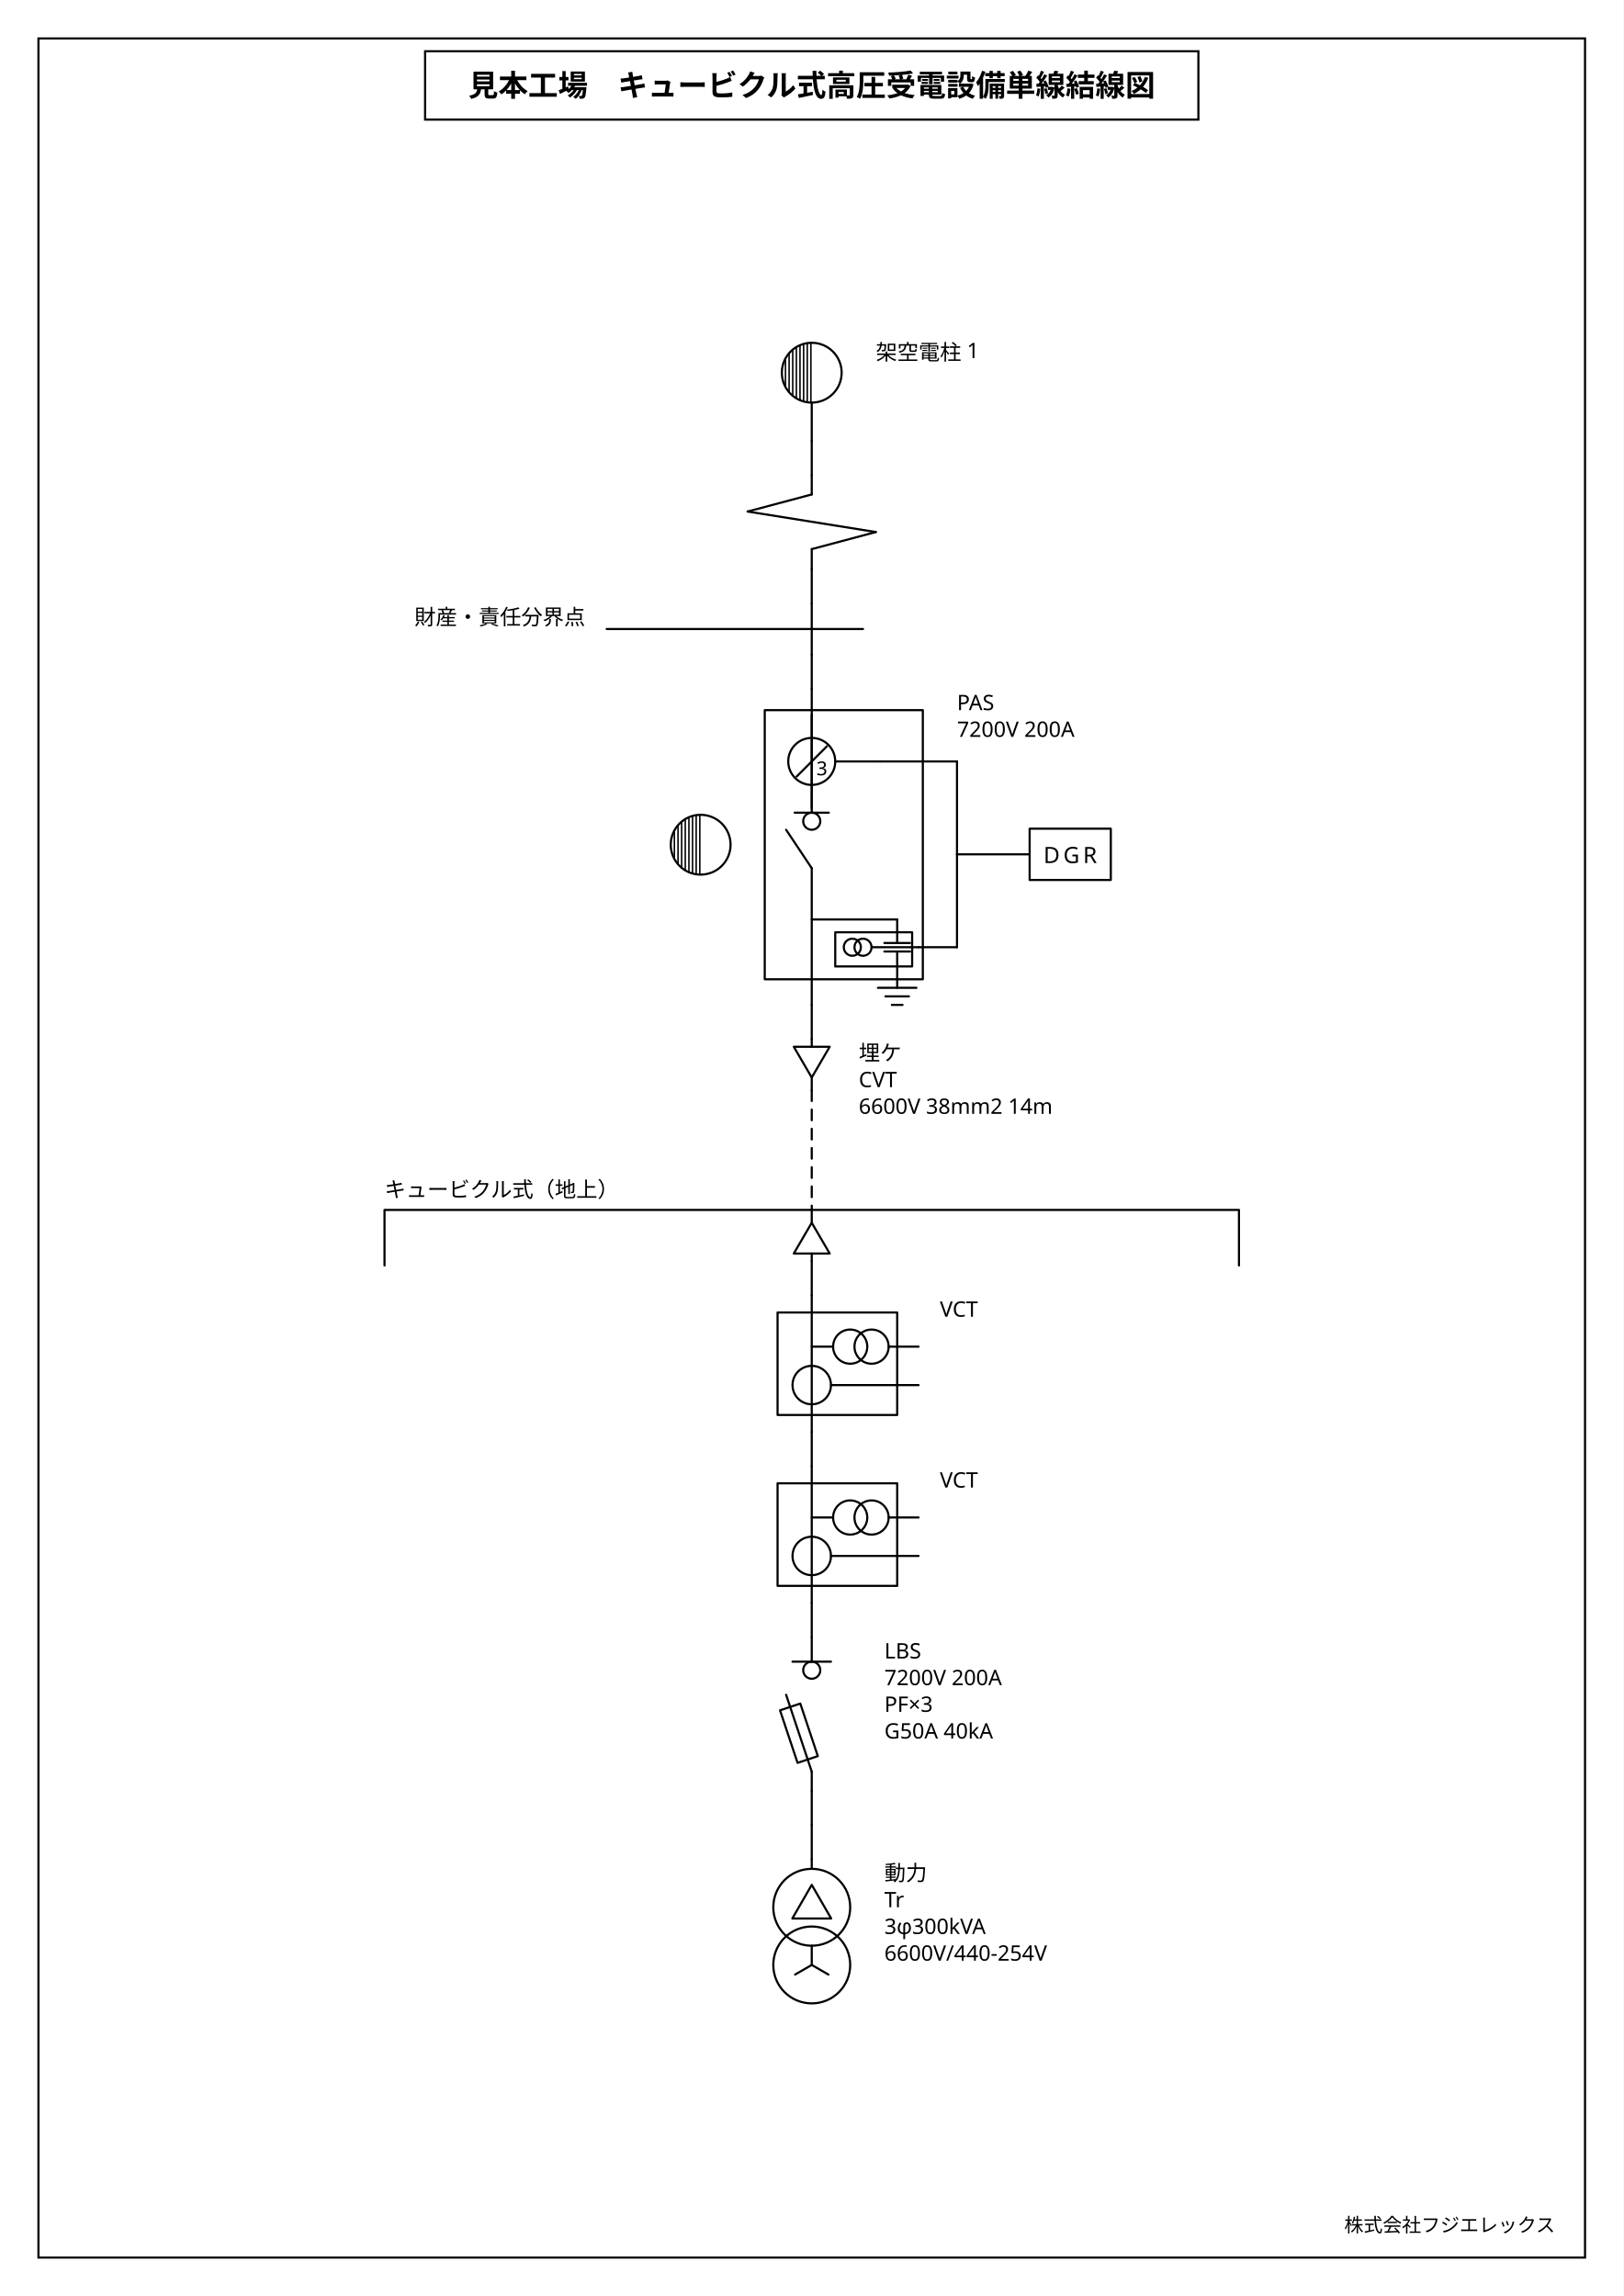
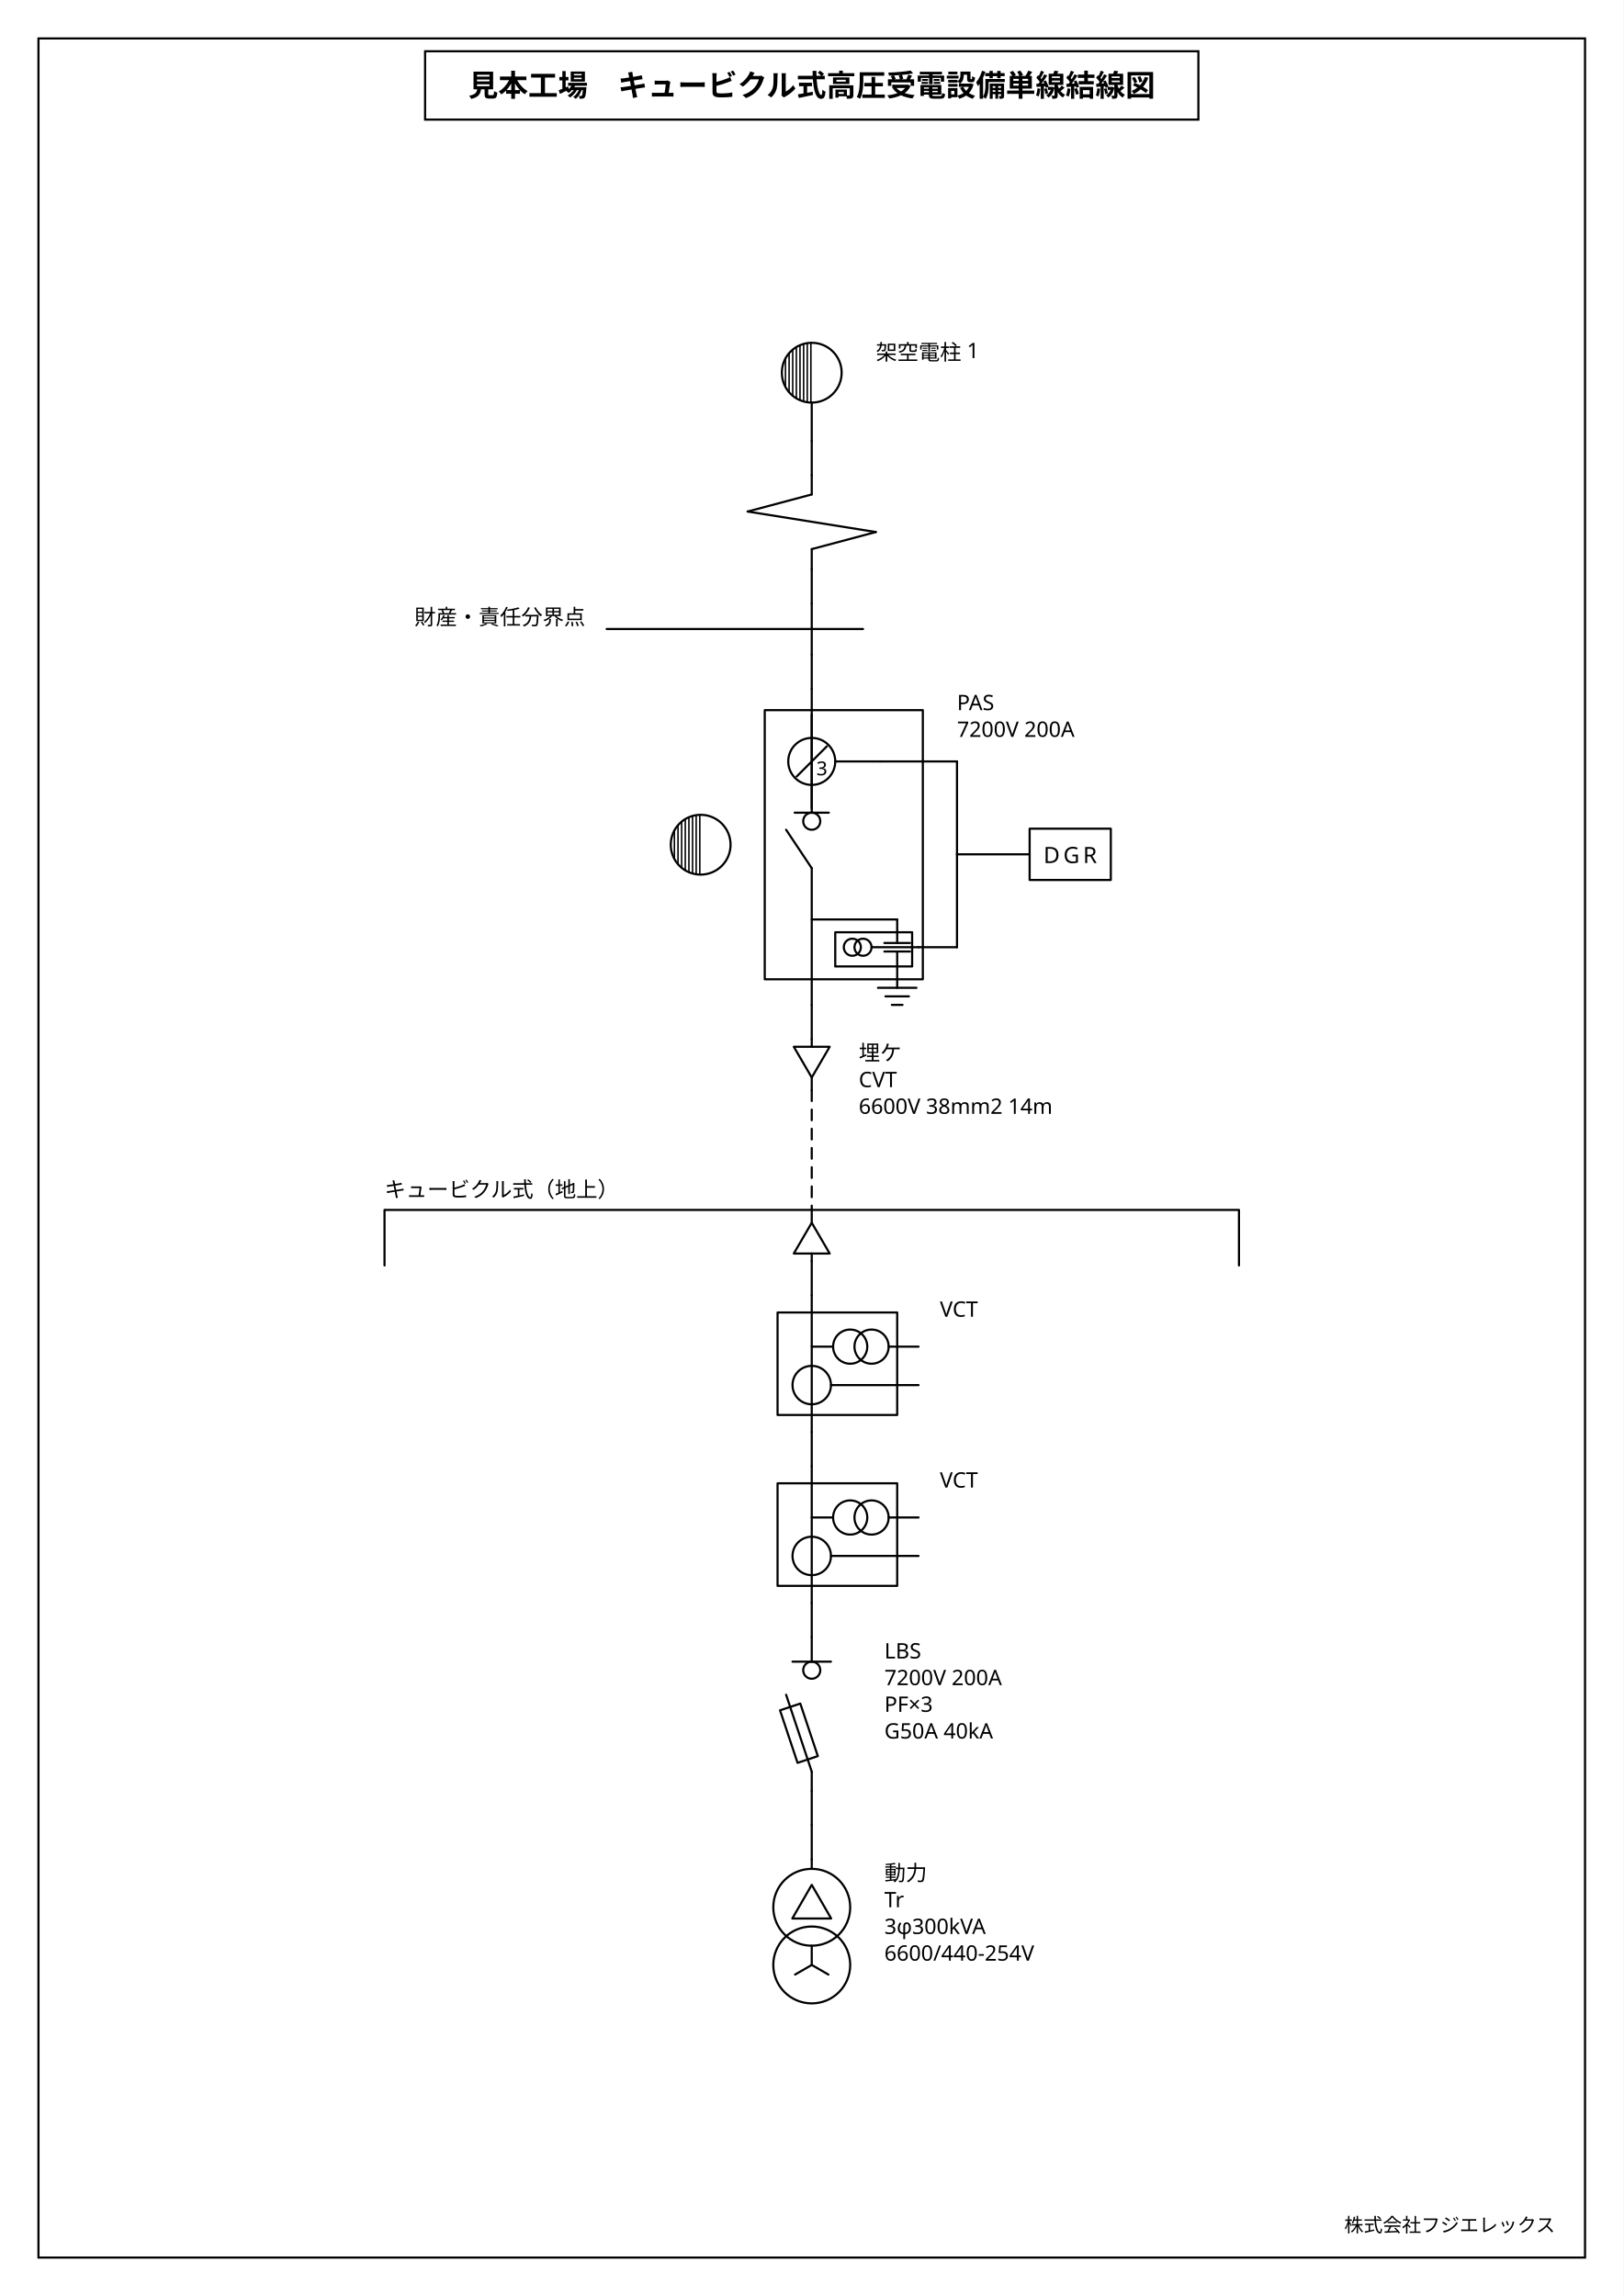
<svg xmlns="http://www.w3.org/2000/svg" viewBox="0 0 760 1075" width="760" height="1075">
  <rect x="0" y="0" width="760" height="1075" fill="#fff" />
  <g stroke="#000" fill="none">
    <rect x="18" y="18" width="724" height="1039" stroke-width="1" />
    <rect x="199" y="24" width="362" height="32" stroke-width="1" />
  </g>
  <text x="380" y="45" font-size="14" font-weight="700" text-anchor="middle" font-family="IPAGothic, 'IPAゴシック', 'Noto Sans JP', 'Hiragino Kaku Gothic ProN', 'Yu Gothic', sans-serif" fill="#000">見本工場　キュービクル式高圧受電設備単線結線図</text>
  <text x="728" y="1045" font-size="9" text-anchor="end" font-family="IPAGothic, 'IPAゴシック', 'Noto Sans JP', 'Hiragino Kaku Gothic ProN', 'Yu Gothic', sans-serif" fill="#000">株式会社フジエレックス</text>
  <g transform="translate(380 158.5) scale(1)">
    <g stroke="#000" fill="none" stroke-linecap="round" stroke-linejoin="round" color="#000">
      <path d="M -200 408 L 200 408 M -200 408 L -200 434 M 200 408 L 200 434" fill="none" stroke-width="1" />
      <text x="-200" y="402" font-size="10" font-family="IPAGothic, 'IPAゴシック', 'Noto Sans JP', 'Hiragino Kaku Gothic ProN', 'Yu Gothic', sans-serif" fill="currentColor" stroke="none">キュービクル式（地上）</text>
      <line x1="0" y1="48" x2="0" y2="64" stroke-width="1" />
      <line x1="0" y1="108" x2="0" y2="124" stroke-width="1" />
      <line x1="0" y1="148" x2="0" y2="164" stroke-width="1" />
      <line x1="0" y1="272" x2="40" y2="272" stroke-width="1" />
      <line x1="32" y1="198" x2="68" y2="198" stroke-width="1" />
      <line x1="68" y1="198" x2="68" y2="241.5" stroke-width="1" />
      <line x1="50" y1="285" x2="68" y2="285" stroke-width="1" />
      <line x1="68" y1="285" x2="68" y2="241.5" stroke-width="1" />
      <line x1="68" y1="241.5" x2="102" y2="241.5" stroke-width="1" />
      <line x1="0" y1="312" x2="0" y2="328" stroke-width="1" />
      <line x1="0" y1="352" x2="0" y2="408" stroke-width="1" stroke-dasharray="5 4" />
      <line x1="0" y1="432" x2="0" y2="448" stroke-width="1" />
      <line x1="0" y1="512" x2="0" y2="528" stroke-width="1" />
      <line x1="0" y1="592" x2="0" y2="608" stroke-width="1" />
      <line x1="0" y1="680" x2="0" y2="696" stroke-width="1" />
      <line x1="0" y1="696" x2="0" y2="712" stroke-width="1" />
      <g transform="translate(-16 0)">
        <circle cx="16" cy="16" r="14" fill="none" stroke-width="1" />
        <line x1="3.7" y1="9.313" x2="3.7" y2="22.687" stroke-width="0.7" />
        <line x1="5.4" y1="6.855" x2="5.4" y2="25.145" stroke-width="0.7" />
        <line x1="7.1" y1="5.193" x2="7.1" y2="26.807" stroke-width="0.7" />
        <line x1="8.8" y1="3.993" x2="8.8" y2="28.007" stroke-width="0.7" />
        <line x1="10.5" y1="3.126" x2="10.5" y2="28.874" stroke-width="0.7" />
        <line x1="12.2" y1="2.526" x2="12.2" y2="29.474" stroke-width="0.7" />
        <line x1="13.9" y1="2.158" x2="13.9" y2="29.842" stroke-width="0.7" />
        <line x1="15.6" y1="2.006" x2="15.6" y2="29.994" stroke-width="0.7" />
        <line x1="16" y1="30" x2="16" y2="48" stroke-width="1" />
      </g>
      <text x="30" y="10" font-size="10" text-anchor="start" font-family="IPAGothic, 'IPAゴシック', 'Noto Sans JP', 'Hiragino Kaku Gothic ProN', 'Yu Gothic', sans-serif" fill="currentColor" stroke="none">
        <tspan x="30" dy="0">架空電柱 1</tspan>
      </text>
      <g transform="translate(-30 64)">
        <line x1="30" y1="0" x2="30" y2="9" stroke-width="1" />
        <line x1="30" y1="9" x2="0" y2="17" stroke-width="1" />
        <line x1="0" y1="17" x2="60" y2="26.6" stroke-width="1" />
        <line x1="60" y1="26.6" x2="30" y2="34.6" stroke-width="1" />
        <line x1="30" y1="34.6" x2="30" y2="44" stroke-width="1" />
      </g>
      <g transform="translate(-96 124)">
        <line x1="96" y1="0" x2="96" y2="24" stroke-width="1" />
        <line x1="0" y1="12" x2="120" y2="12" stroke-width="1" />
      </g>
      <text x="-106" y="134" font-size="10" text-anchor="end" font-family="IPAGothic, 'IPAゴシック', 'Noto Sans JP', 'Hiragino Kaku Gothic ProN', 'Yu Gothic', sans-serif" fill="currentColor" stroke="none">
        <tspan x="-106" dy="0">財産・責任分界点</tspan>
      </text>
      <g transform="translate(-28 164)">
        <line x1="28" y1="0" x2="28" y2="10" stroke-width="1" />
        <rect x="6" y="10" width="74" height="126" fill="none" stroke-width="1" />
        <line x1="28" y1="10" x2="28" y2="58" stroke-width="1" />
        <line x1="20" y1="58" x2="36" y2="58" stroke-width="1" />
        <circle cx="28" cy="62" r="4" fill="none" stroke-width="1" />
        <line x1="28" y1="84" x2="16" y2="66" stroke-width="1" />
        <line x1="28" y1="84" x2="28" y2="148" stroke-width="1" />
      </g>
      <text x="68" y="174" font-size="10" text-anchor="start" font-family="IPAGothic, 'IPAゴシック', 'Noto Sans JP', 'Hiragino Kaku Gothic ProN', 'Yu Gothic', sans-serif" fill="currentColor" stroke="none">
        <tspan x="68" dy="0">PAS</tspan>
        <tspan x="68" dy="12.5">7200V 200A</tspan>
      </text>
      <g transform="translate(-68 221)">
        <circle cx="16" cy="16" r="14" fill="none" stroke-width="1" />
        <line x1="3.7" y1="9.313" x2="3.7" y2="22.687" stroke-width="0.7" />
        <line x1="5.4" y1="6.855" x2="5.4" y2="25.145" stroke-width="0.7" />
        <line x1="7.1" y1="5.193" x2="7.1" y2="26.807" stroke-width="0.7" />
        <line x1="8.8" y1="3.993" x2="8.8" y2="28.007" stroke-width="0.7" />
        <line x1="10.5" y1="3.126" x2="10.5" y2="28.874" stroke-width="0.7" />
        <line x1="12.2" y1="2.526" x2="12.2" y2="29.474" stroke-width="0.7" />
        <line x1="13.9" y1="2.158" x2="13.9" y2="29.842" stroke-width="0.7" />
        <line x1="15.6" y1="2.006" x2="15.6" y2="29.994" stroke-width="0.7" />
      </g>
      <g transform="translate(-20 176)">
        <line x1="20" y1="0" x2="20" y2="44" stroke-width="1" />
        <circle cx="20" cy="22" r="11" fill="none" stroke-width="1" />
        <line x1="12.929" y1="29.071" x2="27.071" y2="14.929" stroke-width="1" />
        <text x="24.75" y="25" font-size="9" text-anchor="middle" dominant-baseline="central" font-family="IPAGothic, 'IPAゴシック', 'Noto Sans JP', 'Hiragino Kaku Gothic ProN', 'Yu Gothic', sans-serif" fill="currentColor" stroke="none">3</text>
        <line x1="31" y1="22" x2="52" y2="22" stroke-width="1" />
      </g>
      <g transform="translate(10 272)">
        <line x1="30" y1="0" x2="30" y2="11" stroke-width="1" />
        <rect x="1" y="6" width="36" height="16" fill="none" stroke-width="1" />
        <line x1="24" y1="11" x2="36" y2="11" stroke-width="1" />
        <line x1="24" y1="15" x2="36" y2="15" stroke-width="1" />
        <line x1="30" y1="15" x2="30" y2="32" stroke-width="1" />
        <line x1="21" y1="32" x2="39" y2="32" stroke-width="1" />
        <line x1="24.5" y1="36" x2="35.5" y2="36" stroke-width="1" />
        <line x1="27.5" y1="40" x2="32.5" y2="40" stroke-width="1" />
        <line x1="18" y1="13" x2="40" y2="13" stroke-width="1" />
        <circle cx="9" cy="13" r="4" fill="none" stroke-width="1" />
        <circle cx="14" cy="13" r="4" fill="none" stroke-width="1" />
      </g>
      <g transform="translate(102 229.5)">
        <rect x="0" y="0" width="38" height="24" fill="none" stroke-width="1" />
        <text x="19" y="12" font-size="10.5" text-anchor="middle" dominant-baseline="central" font-family="IPAGothic, 'IPAゴシック', 'Noto Sans JP', 'Hiragino Kaku Gothic ProN', 'Yu Gothic', sans-serif" letter-spacing="1.6" fill="currentColor" stroke="none">DGR</text>
      </g>
      <g transform="translate(-12 328)">
        <line x1="12" y1="0" x2="12" y2="3.6" stroke-width="1" />
        <polygon points="3.6,3.6 20.4,3.6 12,18" fill="none" stroke-width="1" />
        <line x1="12" y1="18" x2="12" y2="24" stroke-width="1" />
      </g>
      <text x="22" y="338" font-size="10" text-anchor="start" font-family="IPAGothic, 'IPAゴシック', 'Noto Sans JP', 'Hiragino Kaku Gothic ProN', 'Yu Gothic', sans-serif" fill="currentColor" stroke="none">
        <tspan x="22" dy="0">埋ケ</tspan>
        <tspan x="22" dy="12.5">CVT</tspan>
        <tspan x="22" dy="12.5">6600V 38mm2 14m</tspan>
      </text>
      <g transform="translate(-12 408) rotate(180 12 12)">
        <line x1="12" y1="0" x2="12" y2="3.6" stroke-width="1" />
        <polygon points="3.6,3.6 20.4,3.6 12,18" fill="none" stroke-width="1" />
        <line x1="12" y1="18" x2="12" y2="24" stroke-width="1" />
      </g>
      <g transform="translate(-22 448)">
        <line x1="22" y1="0" x2="22" y2="64" stroke-width="1" />
        <rect x="6" y="8" width="56" height="48" fill="none" stroke-width="1" />
        <line x1="22" y1="24" x2="32" y2="24" stroke-width="1" />
        <circle cx="40" cy="24" r="8" fill="none" stroke-width="1" />
        <circle cx="50" cy="24" r="8" fill="none" stroke-width="1" />
        <line x1="58" y1="24" x2="72" y2="24" stroke-width="1" />
        <circle cx="22" cy="42" r="9" fill="none" stroke-width="1" />
        <line x1="31" y1="42" x2="72" y2="42" stroke-width="1" />
      </g>
      <text x="60" y="458" font-size="10" text-anchor="start" font-family="IPAGothic, 'IPAゴシック', 'Noto Sans JP', 'Hiragino Kaku Gothic ProN', 'Yu Gothic', sans-serif" fill="currentColor" stroke="none">
        <tspan x="60" dy="0">VCT</tspan>
      </text>
      <g transform="translate(-22 528)">
        <line x1="22" y1="0" x2="22" y2="64" stroke-width="1" />
        <rect x="6" y="8" width="56" height="48" fill="none" stroke-width="1" />
        <line x1="22" y1="24" x2="32" y2="24" stroke-width="1" />
        <circle cx="40" cy="24" r="8" fill="none" stroke-width="1" />
        <circle cx="50" cy="24" r="8" fill="none" stroke-width="1" />
        <line x1="58" y1="24" x2="72" y2="24" stroke-width="1" />
        <circle cx="22" cy="42" r="9" fill="none" stroke-width="1" />
        <line x1="31" y1="42" x2="72" y2="42" stroke-width="1" />
      </g>
      <text x="60" y="538" font-size="10" text-anchor="start" font-family="IPAGothic, 'IPAゴシック', 'Noto Sans JP', 'Hiragino Kaku Gothic ProN', 'Yu Gothic', sans-serif" fill="currentColor" stroke="none">
        <tspan x="60" dy="0">VCT</tspan>
      </text>
      <g transform="translate(-24 608)">
        <line x1="24" y1="0" x2="24" y2="11.5" stroke-width="1" />
        <line x1="15" y1="11.5" x2="33" y2="11.5" stroke-width="1" />
        <circle cx="24" cy="15.5" r="4" fill="none" stroke-width="1" />
        <line x1="24" y1="63" x2="12" y2="27" stroke-width="1" />
        <polygon points="26.843,55.719 18.643,31.119 9.157,34.281 17.357,58.881" fill="none" stroke-width="1" />
        <line x1="24" y1="63" x2="24" y2="72" stroke-width="1" />
      </g>
      <text x="34" y="618" font-size="10" text-anchor="start" font-family="IPAGothic, 'IPAゴシック', 'Noto Sans JP', 'Hiragino Kaku Gothic ProN', 'Yu Gothic', sans-serif" fill="currentColor" stroke="none">
        <tspan x="34" dy="0">LBS</tspan>
        <tspan x="34" dy="12.5">7200V 200A</tspan>
        <tspan x="34" dy="12.5">PF×3</tspan>
        <tspan x="34" dy="12.5">G50A 40kA</tspan>
      </text>
      <g transform="translate(-24 712)">
        <line x1="24" y1="0" x2="24" y2="4.5" stroke-width="1" />
        <circle cx="24" cy="22.5" r="18" fill="none" stroke-width="1" />
        <circle cx="24" cy="49.5" r="18" fill="none" stroke-width="1" />
        <polygon points="24,12 33.093,27.75 14.907,27.75" fill="none" stroke-width="1" />
        <line x1="24" y1="49.5" x2="24" y2="40.5" stroke-width="1" />
        <line x1="24" y1="49.5" x2="31.794" y2="54" stroke-width="1" />
        <line x1="24" y1="49.5" x2="16.206" y2="54" stroke-width="1" />
      </g>
      <text x="34" y="722" font-size="10" text-anchor="start" font-family="IPAGothic, 'IPAゴシック', 'Noto Sans JP', 'Hiragino Kaku Gothic ProN', 'Yu Gothic', sans-serif" fill="currentColor" stroke="none">
        <tspan x="34" dy="0">動力</tspan>
        <tspan x="34" dy="12.5">Tr</tspan>
        <tspan x="34" dy="12.5">3φ300kVA</tspan>
-         <tspan x="34" dy="12.5">6600V/440-254V</tspan>
+         <tspan x="34" dy="12.5">6600/440-254V</tspan>
      </text>
    </g>
  </g>
</svg>
